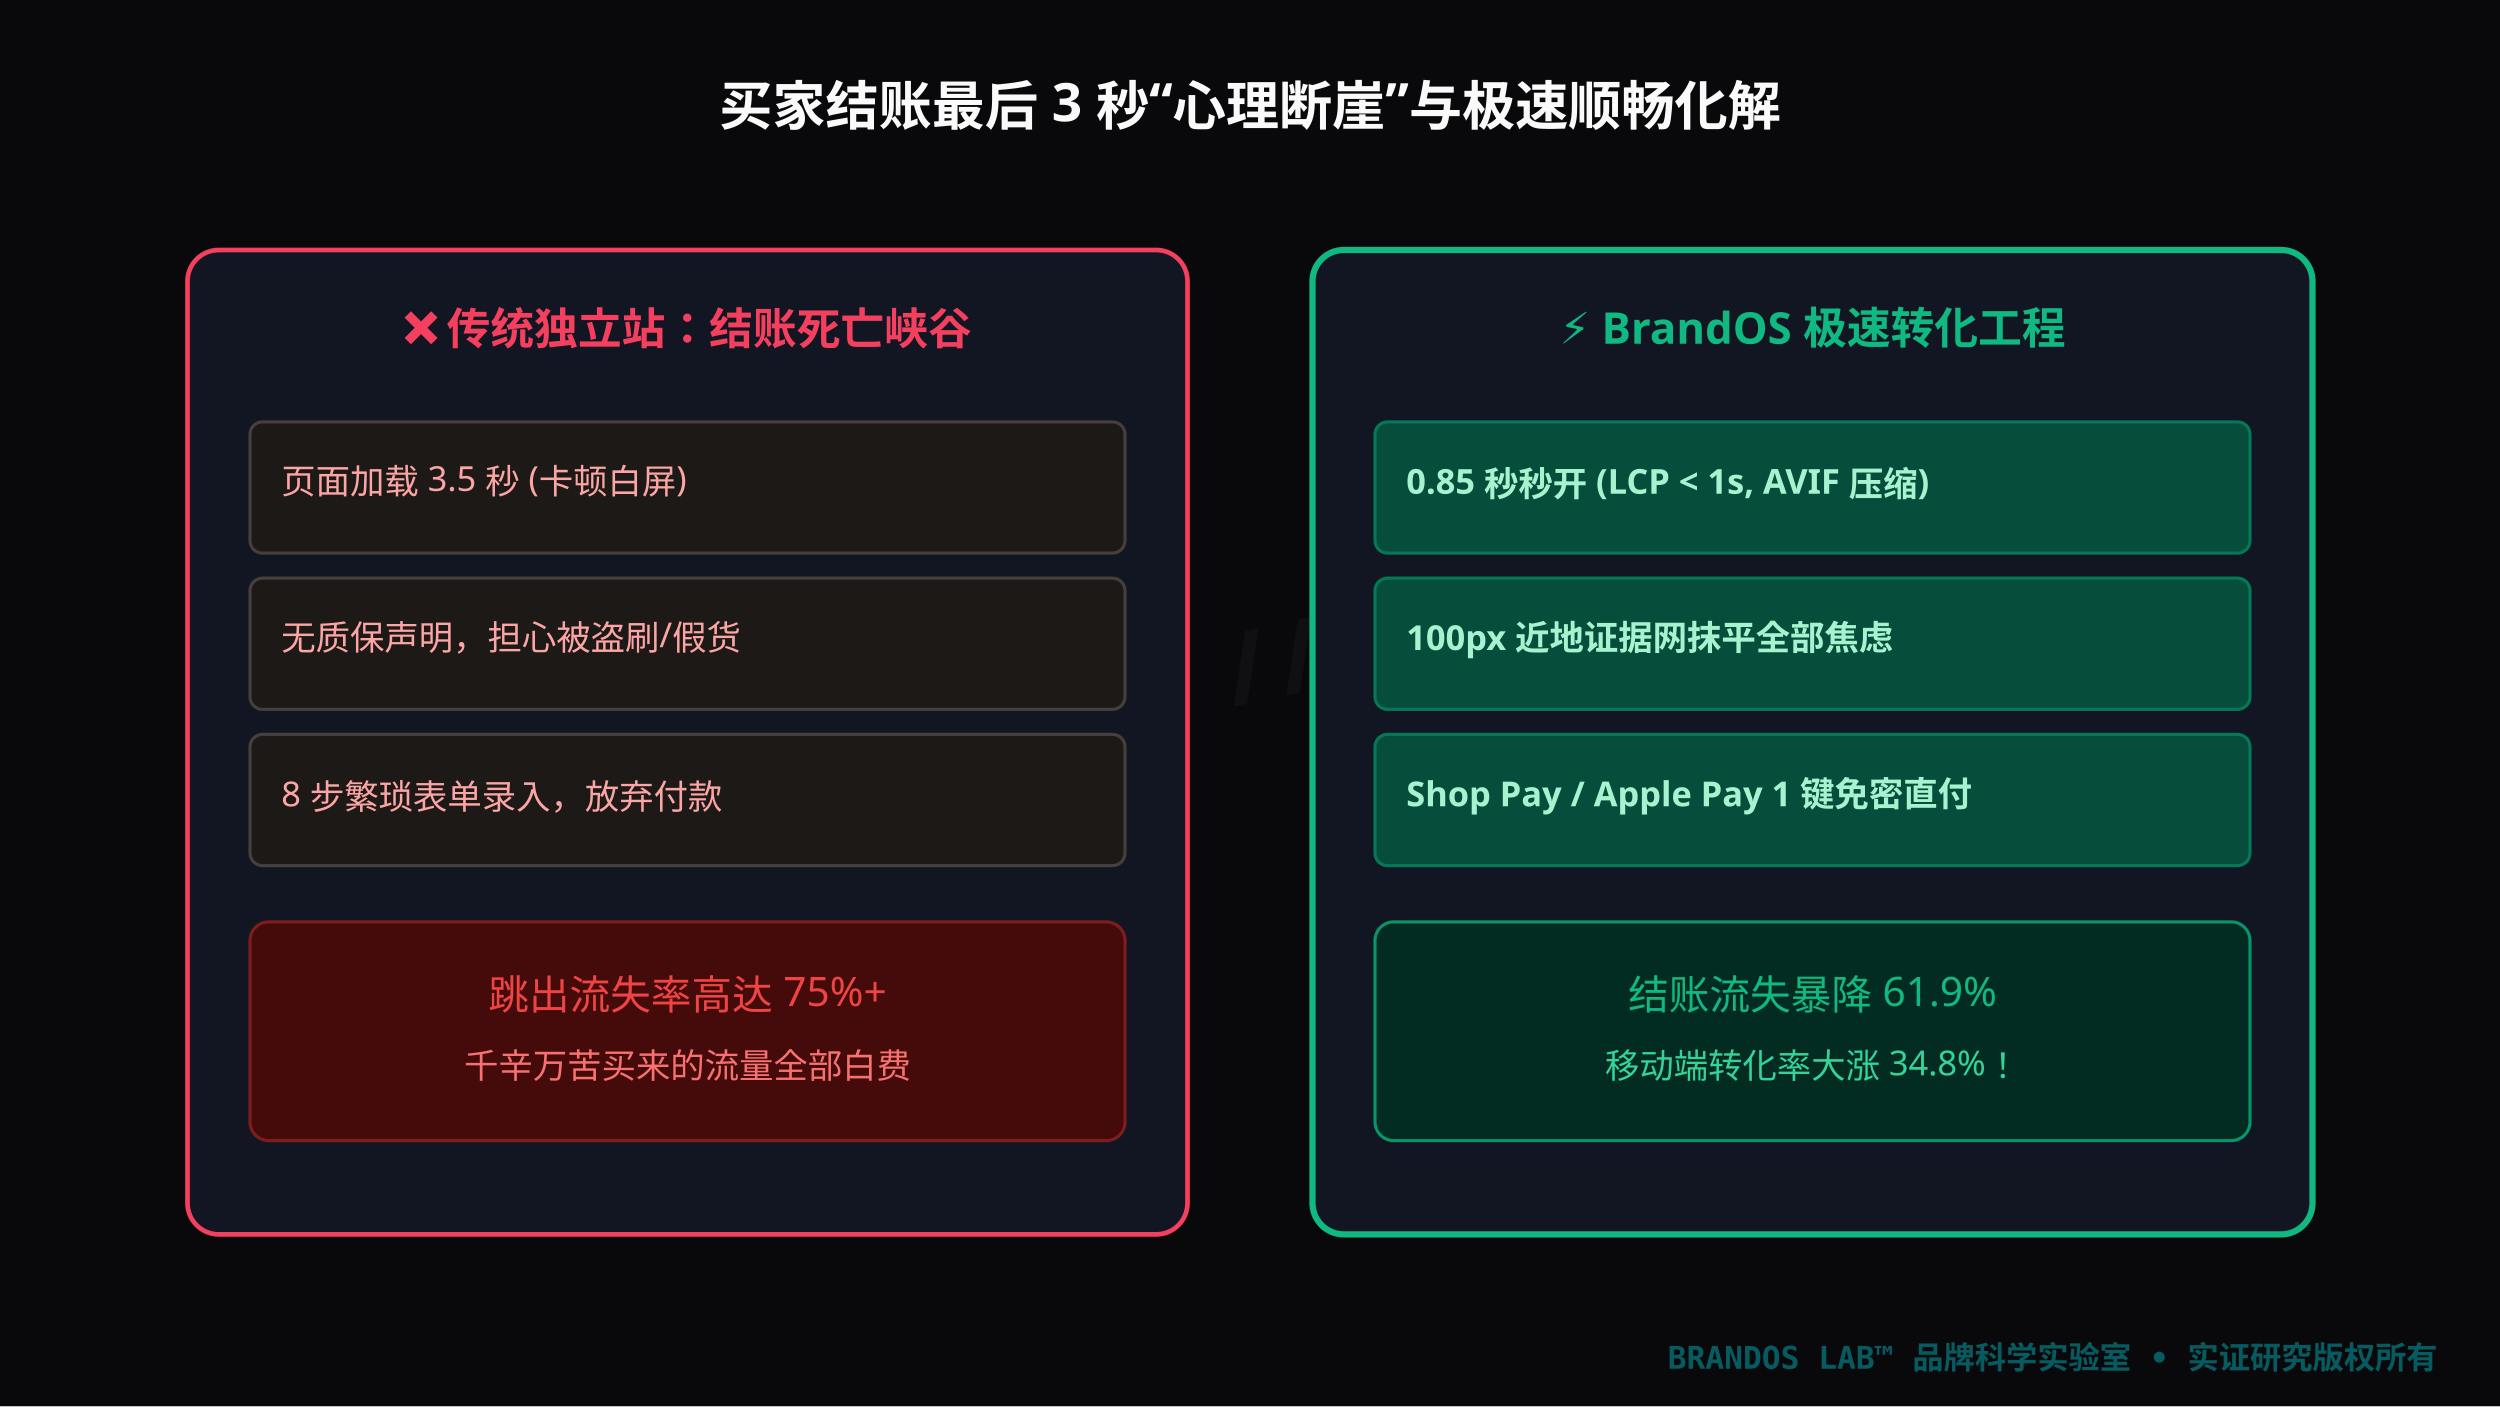
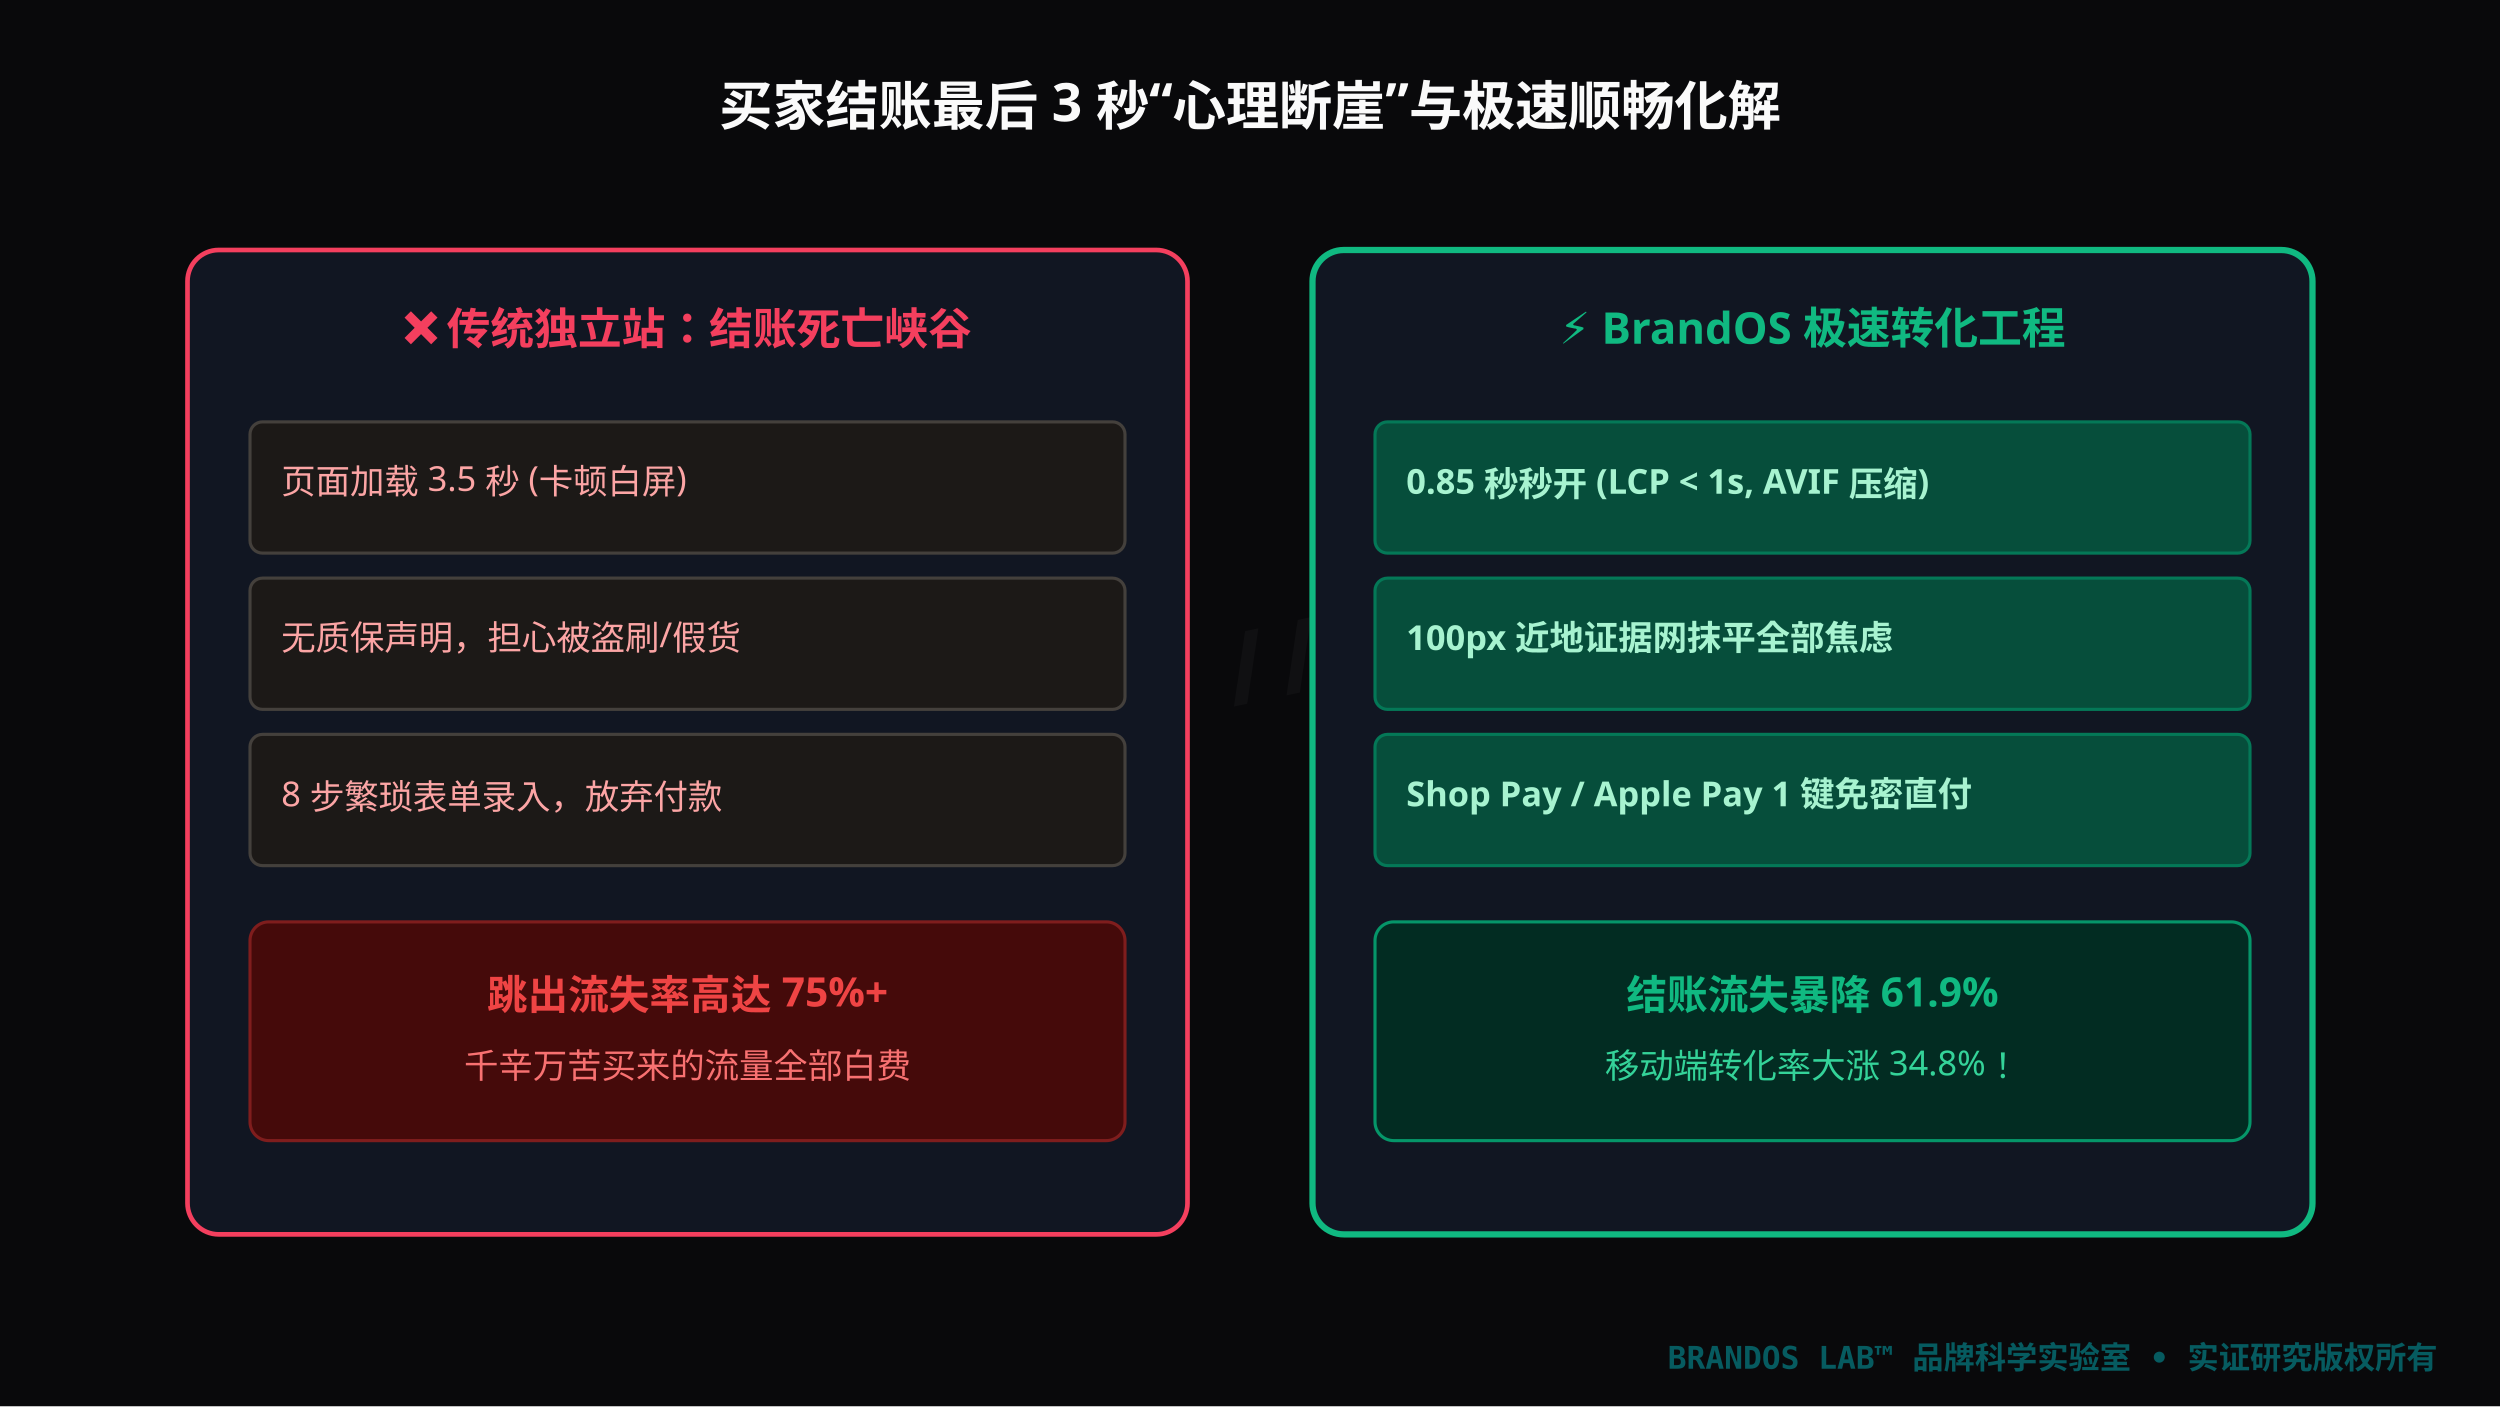
<svg xmlns="http://www.w3.org/2000/svg" viewBox="0 0 800 450" width="100%" height="100%" style="background:#09090B; border-radius:16px; border:1px solid #232B3E;">
  <rect width="100%" height="100%" fill="#09090B" />
-   <text x="400" y="225" fill="rgba(255, 255, 255, 0.03)" font-family="sans-serif" font-size="32" font-weight="900" text-anchor="middle" transform="rotate(-12 400 225)" letter-spacing="4">BRANDOS LAB™ // 品牌科学实验室™</text>
-   <text x="780" y="438" fill="rgba(0, 242, 254, 0.35)" font-family="monospace" font-size="10" font-weight="bold" text-anchor="end">BRANDOS LAB™ 品牌科学实验室 • 实证研究版权所有</text>
-   <text x="400" y="40" fill="#FAFAFA" font-family="sans-serif" font-size="17" font-weight="900" text-anchor="middle">买家结账最后 3 秒“心理断崖”与极速顺畅化解</text>
+   <text x="400" y="225" fill="rgba(255, 255, 255, 0.03)" font-family="'Plus Jakarta Sans', 'PingFang SC', 'Hiragino Sans GB', 'Microsoft YaHei', sans-serif" font-size="32" font-weight="900" text-anchor="middle" transform="rotate(-12 400 225)" letter-spacing="4">BRANDOS LAB™ // 品牌科学实验室™</text>
+   <text x="780" y="438" fill="rgba(0, 242, 254, 0.35)" font-family="'JetBrains Mono', 'PingFang SC', 'Microsoft YaHei', monospace" font-size="10" font-weight="bold" text-anchor="end">BRANDOS LAB™ 品牌科学实验室 • 实证研究版权所有</text>
+   <text x="400" y="40" fill="#FAFAFA" font-family="'Plus Jakarta Sans', 'PingFang SC', 'Hiragino Sans GB', 'Microsoft YaHei', sans-serif" font-size="17" font-weight="900" text-anchor="middle">买家结账最后 3 秒“心理断崖”与极速顺畅化解</text>
  <g transform="translate(60, 80)">
    <rect width="320" height="315" rx="10" fill="#111622" stroke="#F43F5E" stroke-width="1.5" />
-     <text x="160" y="30" fill="#F43F5E" font-family="sans-serif" font-size="14" font-weight="bold" text-anchor="middle">❌ 传统独立站：结账死亡峡谷</text>
+     <text x="160" y="30" fill="#F43F5E" font-family="'Plus Jakarta Sans', 'PingFang SC', 'Hiragino Sans GB', 'Microsoft YaHei', sans-serif" font-size="14" font-weight="bold" text-anchor="middle">❌ 传统独立站：结账死亡峡谷</text>
    <rect x="20" y="55" width="280" height="42" rx="4" fill="#1C1917" stroke="#44403C" />
-     <text x="30" y="78" fill="#FCA5A5" font-family="sans-serif" font-size="11">页面加载 3.5 秒 (卡顿白屏)</text>
+     <text x="30" y="78" fill="#FCA5A5" font-family="'Plus Jakarta Sans', 'PingFang SC', 'Hiragino Sans GB', 'Microsoft YaHei', sans-serif" font-size="11">页面加载 3.5 秒 (卡顿白屏)</text>
    <rect x="20" y="105" width="280" height="42" rx="4" fill="#1C1917" stroke="#44403C" />
-     <text x="30" y="128" fill="#FCA5A5" font-family="sans-serif" font-size="11">无质保声明，担心被盗刷/假货</text>
+     <text x="30" y="128" fill="#FCA5A5" font-family="'Plus Jakarta Sans', 'PingFang SC', 'Hiragino Sans GB', 'Microsoft YaHei', sans-serif" font-size="11">无质保声明，担心被盗刷/假货</text>
    <rect x="20" y="155" width="280" height="42" rx="4" fill="#1C1917" stroke="#44403C" />
-     <text x="30" y="178" fill="#FCA5A5" font-family="sans-serif" font-size="11">8 步繁琐表单录入，放弃付款</text>
+     <text x="30" y="178" fill="#FCA5A5" font-family="'Plus Jakarta Sans', 'PingFang SC', 'Hiragino Sans GB', 'Microsoft YaHei', sans-serif" font-size="11">8 步繁琐表单录入，放弃付款</text>
    <rect x="20" y="215" width="280" height="70" rx="6" fill="#450A0A" stroke="#7F1D1D" />
-     <text x="160" y="243" fill="#EF4444" font-family="sans-serif" font-size="13" font-weight="black" text-anchor="middle">跳出流失率高达 75%+</text>
-     <text x="160" y="265" fill="#F87171" font-family="sans-serif" font-size="11" text-anchor="middle">千辛万苦买来的流量全部白费</text>
+     <text x="160" y="243" fill="#EF4444" font-family="'Plus Jakarta Sans', 'PingFang SC', 'Hiragino Sans GB', 'Microsoft YaHei', sans-serif" font-size="13" font-weight="900" text-anchor="middle">跳出流失率高达 75%+</text>
+     <text x="160" y="265" fill="#F87171" font-family="'Plus Jakarta Sans', 'PingFang SC', 'Hiragino Sans GB', 'Microsoft YaHei', sans-serif" font-size="11" text-anchor="middle">千辛万苦买来的流量全部白费</text>
  </g>
  <g transform="translate(420, 80)">
    <rect width="320" height="315" rx="10" fill="#111622" stroke="#10B981" stroke-width="2" />
-     <text x="160" y="30" fill="#10B981" font-family="sans-serif" font-size="14" font-weight="bold" text-anchor="middle">⚡ BrandOS 极速转化工程</text>
+     <text x="160" y="30" fill="#10B981" font-family="'Plus Jakarta Sans', 'PingFang SC', 'Hiragino Sans GB', 'Microsoft YaHei', sans-serif" font-size="14" font-weight="bold" text-anchor="middle">⚡ BrandOS 极速转化工程</text>
    <rect x="20" y="55" width="280" height="42" rx="4" fill="#064E3B" stroke="#047857" />
-     <text x="30" y="78" fill="#A7F3D0" font-family="sans-serif" font-size="11" font-weight="bold">0.85 秒秒开 (LCP &lt; 1s, AVIF 压缩)</text>
+     <text x="30" y="78" fill="#A7F3D0" font-family="'Plus Jakarta Sans', 'PingFang SC', 'Hiragino Sans GB', 'Microsoft YaHei', sans-serif" font-size="11" font-weight="bold">0.85 秒秒开 (LCP &lt; 1s, AVIF 压缩)</text>
    <rect x="20" y="105" width="280" height="42" rx="4" fill="#064E3B" stroke="#047857" />
-     <text x="30" y="128" fill="#A7F3D0" font-family="sans-serif" font-size="11" font-weight="bold">100px 近地证据网抹平全部焦虑</text>
+     <text x="30" y="128" fill="#A7F3D0" font-family="'Plus Jakarta Sans', 'PingFang SC', 'Hiragino Sans GB', 'Microsoft YaHei', sans-serif" font-size="11" font-weight="bold">100px 近地证据网抹平全部焦虑</text>
    <rect x="20" y="155" width="280" height="42" rx="4" fill="#064E3B" stroke="#047857" />
-     <text x="30" y="178" fill="#A7F3D0" font-family="sans-serif" font-size="11" font-weight="bold">Shop Pay / Apple Pay 1 键免密直付</text>
+     <text x="30" y="178" fill="#A7F3D0" font-family="'Plus Jakarta Sans', 'PingFang SC', 'Hiragino Sans GB', 'Microsoft YaHei', sans-serif" font-size="11" font-weight="bold">Shop Pay / Apple Pay 1 键免密直付</text>
    <rect x="20" y="215" width="280" height="70" rx="6" fill="#022C22" stroke="#059669" />
-     <text x="160" y="243" fill="#10B981" font-family="sans-serif" font-size="13" font-weight="black" text-anchor="middle">结账流失暴降 61.9%</text>
-     <text x="160" y="265" fill="#34D399" font-family="sans-serif" font-size="11" text-anchor="middle">移动端转化率大涨 34.8%！</text>
+     <text x="160" y="243" fill="#10B981" font-family="'Plus Jakarta Sans', 'PingFang SC', 'Hiragino Sans GB', 'Microsoft YaHei', sans-serif" font-size="13" font-weight="900" text-anchor="middle">结账流失暴降 61.9%</text>
+     <text x="160" y="265" fill="#34D399" font-family="'Plus Jakarta Sans', 'PingFang SC', 'Hiragino Sans GB', 'Microsoft YaHei', sans-serif" font-size="11" text-anchor="middle">移动端转化率大涨 34.8%！</text>
  </g>
</svg>
